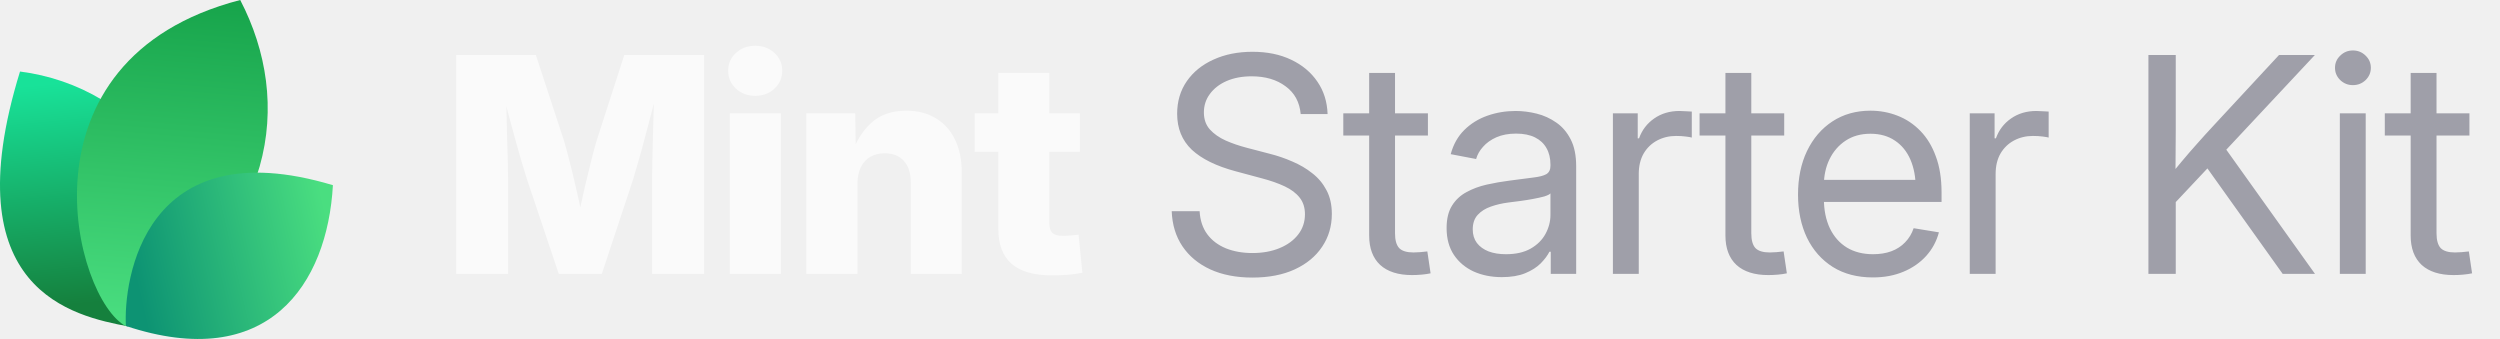
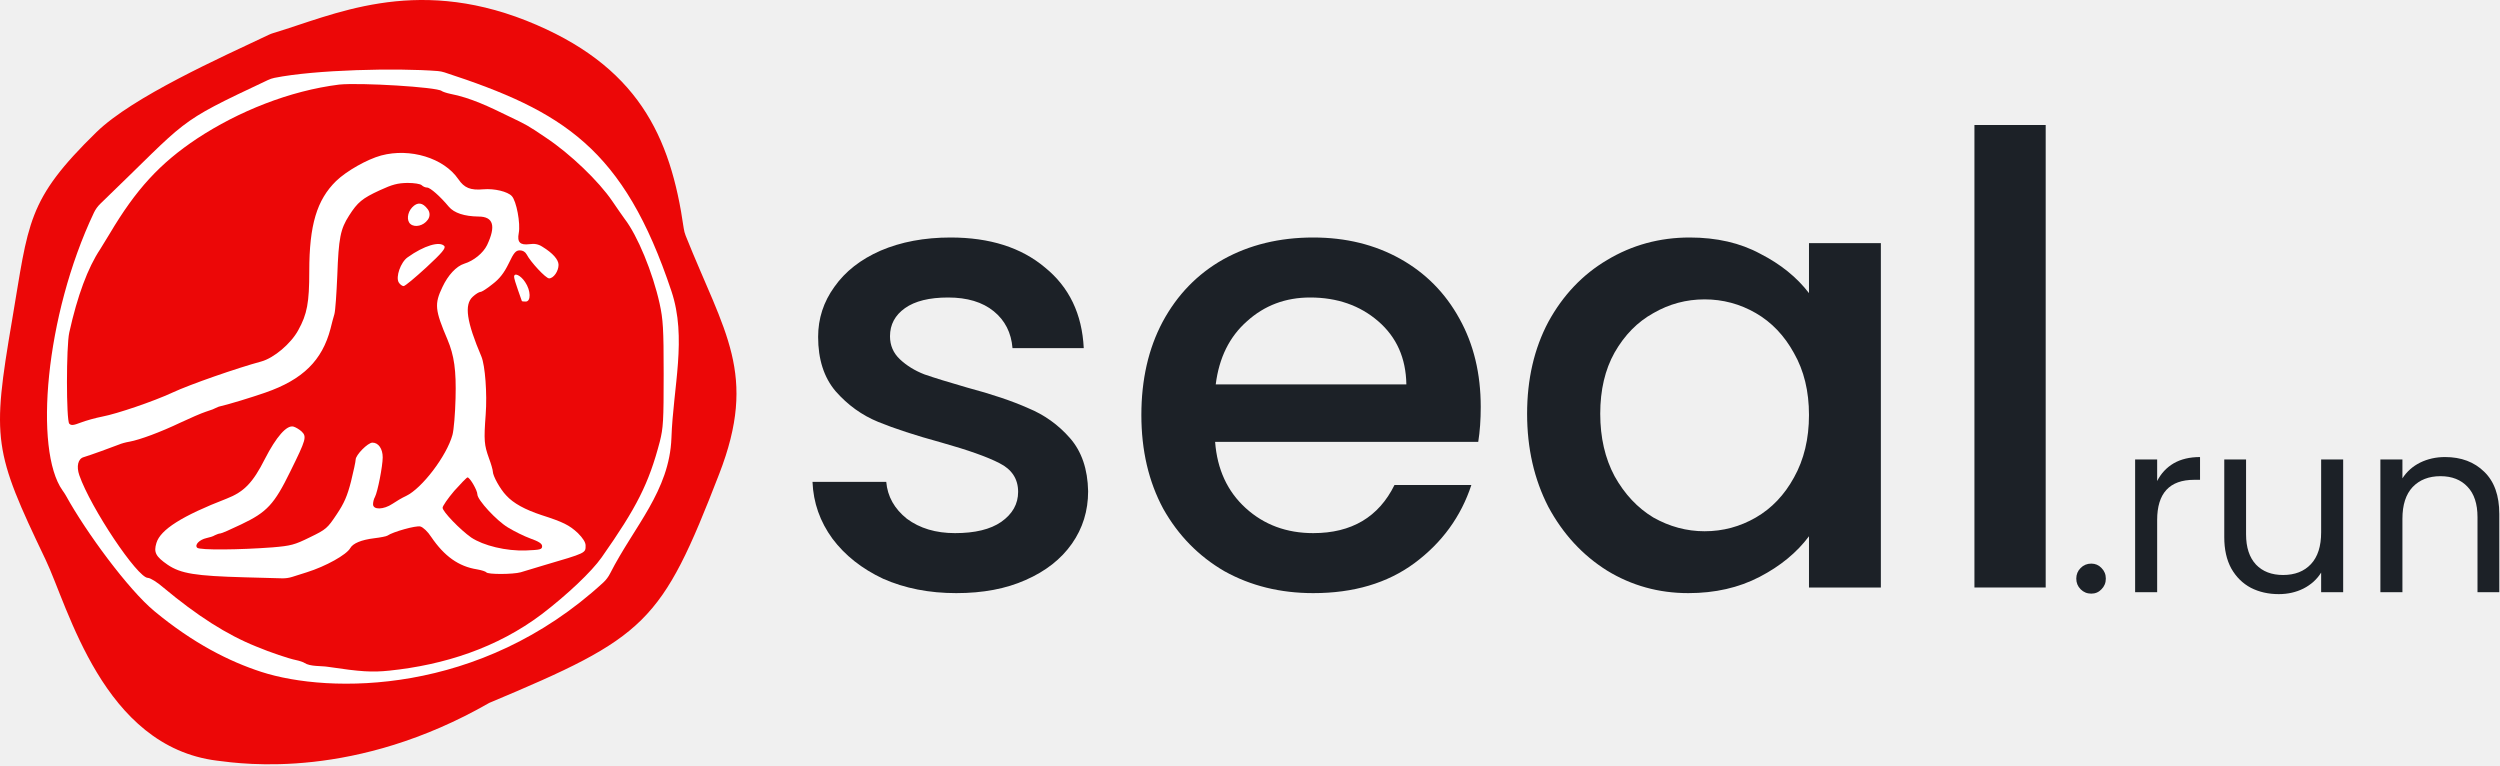
- <svg xmlns="http://www.w3.org/2000/svg" width="177" height="24" viewBox="0 0 177 24" fill="none">
-   <path d="M9.061 23.108C5.268 22.377 -3.391 20.627 1.417 5.064C9.634 6.099 16.973 14.064 9.061 23.108Z" fill="url(#paint0_linear_17557_2145)" />
-   <path d="M8.919 23.094C5.276 21.222 0.784 4.209 17.007 0C20.757 7.193 19.621 16.545 8.919 23.094Z" fill="url(#paint1_linear_17557_2145)" />
-   <path d="M8.914 23.079C8.735 19.882 10.159 9.085 23.57 13.111C23.181 20.123 18.984 26.418 8.914 23.079Z" fill="url(#paint2_linear_17557_2145)" />
-   <path d="M32.301 19.392V3.894H37.938L39.925 9.948C40.036 10.315 40.164 10.787 40.31 11.362C40.462 11.938 40.611 12.552 40.757 13.204C40.91 13.855 41.048 14.483 41.173 15.086C41.305 15.682 41.412 16.192 41.495 16.615H40.695C40.771 16.192 40.871 15.682 40.996 15.086C41.128 14.49 41.267 13.866 41.412 13.214C41.565 12.562 41.714 11.948 41.86 11.373C42.005 10.79 42.133 10.315 42.244 9.948L44.2 3.894H49.848V19.392H46.166V12.704C46.166 12.357 46.173 11.917 46.187 11.383C46.2 10.849 46.214 10.27 46.228 9.646C46.249 9.022 46.266 8.391 46.28 7.753C46.301 7.115 46.311 6.519 46.311 5.964H46.623C46.485 6.561 46.332 7.181 46.166 7.826C45.999 8.471 45.833 9.102 45.666 9.719C45.507 10.336 45.351 10.901 45.198 11.414C45.053 11.928 44.928 12.357 44.824 12.704L42.608 19.392H39.561L37.314 12.704C37.203 12.357 37.072 11.928 36.919 11.414C36.773 10.901 36.614 10.34 36.441 9.729C36.274 9.112 36.104 8.481 35.931 7.836C35.764 7.192 35.608 6.567 35.463 5.964H35.827C35.834 6.512 35.844 7.105 35.858 7.743C35.872 8.374 35.886 9.005 35.9 9.636C35.92 10.26 35.938 10.839 35.952 11.373C35.965 11.907 35.972 12.351 35.972 12.704V19.392H32.301ZM51.668 19.392V8.024H55.288V19.392H51.668ZM53.468 6.786C52.927 6.786 52.473 6.616 52.105 6.276C51.738 5.93 51.554 5.507 51.554 5.007C51.554 4.508 51.738 4.088 52.105 3.749C52.473 3.409 52.927 3.239 53.468 3.239C54.009 3.239 54.463 3.409 54.83 3.749C55.198 4.082 55.382 4.501 55.382 5.007C55.382 5.507 55.198 5.93 54.83 6.276C54.463 6.616 54.009 6.786 53.468 6.786ZM60.708 13.027V19.392H57.088V8.024H60.551L60.593 10.967H60.281C60.593 10.024 61.061 9.268 61.685 8.7C62.309 8.124 63.138 7.836 64.171 7.836C64.975 7.836 65.672 8.017 66.262 8.377C66.851 8.731 67.302 9.234 67.614 9.885C67.933 10.537 68.092 11.307 68.092 12.194V19.392H64.483V12.912C64.483 12.26 64.32 11.754 63.994 11.394C63.675 11.033 63.221 10.853 62.632 10.853C62.25 10.853 61.914 10.936 61.623 11.102C61.332 11.269 61.106 11.515 60.947 11.841C60.787 12.16 60.708 12.555 60.708 13.027ZM76.456 8.024V10.749H69.008V8.024H76.456ZM70.683 5.163H74.292V15.783C74.292 16.102 74.361 16.334 74.5 16.48C74.646 16.625 74.899 16.698 75.259 16.698C75.405 16.698 75.596 16.688 75.831 16.667C76.074 16.646 76.251 16.629 76.362 16.615L76.632 19.309C76.313 19.378 75.963 19.427 75.582 19.455C75.207 19.482 74.836 19.496 74.469 19.496C73.2 19.496 72.25 19.222 71.619 18.674C70.995 18.127 70.683 17.308 70.683 16.22V5.163Z" fill="#FAFAFA" />
-   <path d="M88.667 19.652C87.523 19.652 86.528 19.458 85.682 19.07C84.843 18.681 84.188 18.137 83.716 17.437C83.245 16.736 82.992 15.908 82.957 14.951H84.933C84.968 15.596 85.148 16.14 85.474 16.584C85.8 17.021 86.24 17.354 86.795 17.582C87.35 17.804 87.974 17.915 88.667 17.915C89.388 17.915 90.026 17.801 90.581 17.572C91.143 17.343 91.583 17.024 91.902 16.615C92.228 16.199 92.391 15.717 92.391 15.169C92.391 14.698 92.266 14.306 92.017 13.994C91.767 13.675 91.413 13.408 90.956 13.193C90.498 12.978 89.954 12.787 89.323 12.621L87.502 12.132C86.123 11.765 85.082 11.255 84.382 10.603C83.689 9.944 83.342 9.095 83.342 8.055C83.342 7.174 83.571 6.404 84.028 5.746C84.486 5.087 85.117 4.577 85.921 4.217C86.726 3.849 87.645 3.666 88.678 3.666C89.718 3.666 90.63 3.853 91.413 4.227C92.204 4.602 92.824 5.122 93.275 5.787C93.726 6.446 93.965 7.209 93.993 8.076H92.089C92.013 7.23 91.656 6.574 91.018 6.11C90.387 5.638 89.586 5.403 88.615 5.403C87.95 5.403 87.36 5.513 86.847 5.735C86.341 5.957 85.946 6.262 85.661 6.651C85.377 7.032 85.235 7.469 85.235 7.961C85.235 8.447 85.377 8.849 85.661 9.168C85.946 9.48 86.317 9.74 86.774 9.948C87.232 10.149 87.724 10.319 88.251 10.457L89.884 10.884C90.439 11.023 90.977 11.206 91.496 11.435C92.023 11.657 92.495 11.934 92.911 12.267C93.334 12.593 93.67 12.995 93.92 13.474C94.17 13.945 94.294 14.504 94.294 15.149C94.294 16.015 94.066 16.788 93.608 17.468C93.157 18.148 92.512 18.681 91.673 19.07C90.834 19.458 89.832 19.652 88.667 19.652ZM101.097 8.024V9.594H95.106V8.024H101.097ZM96.937 5.163H98.767V16.521C98.767 17 98.865 17.347 99.059 17.562C99.26 17.77 99.6 17.874 100.078 17.874C100.21 17.874 100.366 17.867 100.546 17.853C100.733 17.832 100.903 17.815 101.056 17.801L101.285 19.351C101.097 19.392 100.886 19.423 100.65 19.444C100.414 19.465 100.189 19.475 99.974 19.475C98.996 19.475 98.244 19.236 97.717 18.758C97.197 18.272 96.937 17.579 96.937 16.677V5.163ZM106.33 19.621C105.595 19.621 104.932 19.489 104.343 19.226C103.754 18.955 103.285 18.564 102.939 18.05C102.592 17.53 102.419 16.896 102.419 16.147C102.419 15.495 102.547 14.965 102.804 14.556C103.06 14.146 103.403 13.828 103.833 13.599C104.263 13.363 104.742 13.186 105.269 13.068C105.796 12.95 106.333 12.857 106.881 12.787C107.574 12.69 108.132 12.617 108.555 12.569C108.978 12.52 109.287 12.441 109.481 12.33C109.675 12.212 109.772 12.014 109.772 11.737V11.654C109.772 11.203 109.679 10.815 109.492 10.489C109.311 10.163 109.041 9.91 108.68 9.729C108.32 9.549 107.872 9.459 107.338 9.459C106.805 9.459 106.34 9.546 105.945 9.719C105.556 9.892 105.241 10.118 104.998 10.395C104.755 10.665 104.593 10.953 104.509 11.258L102.71 10.915C102.897 10.222 103.22 9.65 103.677 9.199C104.135 8.748 104.679 8.412 105.31 8.19C105.941 7.968 106.607 7.857 107.307 7.857C107.8 7.857 108.295 7.92 108.795 8.044C109.301 8.169 109.765 8.381 110.188 8.679C110.611 8.97 110.951 9.369 111.208 9.875C111.464 10.374 111.593 11.005 111.593 11.768V19.392H109.793V17.822H109.7C109.568 18.085 109.363 18.359 109.086 18.643C108.809 18.921 108.444 19.153 107.994 19.34C107.543 19.527 106.988 19.621 106.33 19.621ZM106.621 17.998C107.321 17.998 107.904 17.867 108.368 17.603C108.84 17.333 109.19 16.986 109.419 16.563C109.654 16.133 109.772 15.682 109.772 15.211V13.692C109.703 13.769 109.554 13.841 109.325 13.911C109.096 13.973 108.829 14.032 108.524 14.088C108.226 14.143 107.921 14.192 107.609 14.233C107.304 14.275 107.033 14.309 106.798 14.337C106.354 14.393 105.938 14.49 105.549 14.628C105.168 14.76 104.86 14.954 104.624 15.211C104.388 15.467 104.27 15.811 104.27 16.241C104.27 16.615 104.367 16.934 104.561 17.198C104.762 17.461 105.04 17.662 105.393 17.801C105.747 17.933 106.156 17.998 106.621 17.998ZM114.193 19.392V8.024H115.951V9.792H116.045C116.253 9.209 116.61 8.741 117.116 8.388C117.622 8.034 118.219 7.857 118.905 7.857C119.058 7.857 119.217 7.864 119.384 7.878C119.55 7.885 119.682 7.892 119.779 7.899V9.74C119.716 9.719 119.578 9.695 119.363 9.667C119.155 9.639 118.922 9.625 118.666 9.625C118.174 9.625 117.726 9.733 117.324 9.948C116.922 10.163 116.603 10.471 116.367 10.874C116.138 11.276 116.024 11.758 116.024 12.319V19.392H114.193ZM126.322 8.024V9.594H120.33V8.024H126.322ZM122.161 5.163H123.992V16.521C123.992 17 124.089 17.347 124.283 17.562C124.484 17.77 124.824 17.874 125.302 17.874C125.434 17.874 125.59 17.867 125.77 17.853C125.958 17.832 126.127 17.815 126.28 17.801L126.509 19.351C126.322 19.392 126.11 19.423 125.874 19.444C125.639 19.465 125.413 19.475 125.198 19.475C124.221 19.475 123.468 19.236 122.941 18.758C122.421 18.272 122.161 17.579 122.161 16.677V5.163ZM132.604 19.642C131.502 19.642 130.555 19.396 129.765 18.903C128.974 18.404 128.364 17.714 127.934 16.834C127.511 15.946 127.3 14.927 127.3 13.775C127.3 12.611 127.511 11.584 127.934 10.697C128.364 9.802 128.964 9.102 129.734 8.596C130.51 8.089 131.408 7.836 132.428 7.836C133.1 7.836 133.738 7.954 134.341 8.19C134.952 8.426 135.489 8.783 135.954 9.261C136.425 9.74 136.793 10.343 137.056 11.071C137.327 11.792 137.462 12.645 137.462 13.63V14.296H128.433V12.735H136.463L135.631 13.297C135.631 12.541 135.506 11.876 135.257 11.3C135.007 10.725 134.643 10.277 134.165 9.958C133.686 9.632 133.107 9.469 132.428 9.469C131.748 9.469 131.162 9.632 130.67 9.958C130.177 10.284 129.796 10.725 129.526 11.279C129.262 11.827 129.13 12.441 129.13 13.12V14.046C129.13 14.864 129.273 15.572 129.557 16.168C129.841 16.757 130.243 17.211 130.763 17.53C131.283 17.842 131.901 17.998 132.615 17.998C133.093 17.998 133.523 17.929 133.905 17.79C134.293 17.645 134.619 17.433 134.882 17.156C135.153 16.879 135.354 16.546 135.486 16.157L137.275 16.449C137.108 17.08 136.81 17.634 136.38 18.113C135.95 18.591 135.413 18.966 134.768 19.236C134.123 19.507 133.402 19.642 132.604 19.642ZM139.459 19.392V8.024H141.217V9.792H141.311C141.519 9.209 141.876 8.741 142.382 8.388C142.888 8.034 143.485 7.857 144.171 7.857C144.324 7.857 144.483 7.864 144.649 7.878C144.816 7.885 144.948 7.892 145.045 7.899V9.74C144.982 9.719 144.844 9.695 144.629 9.667C144.421 9.639 144.188 9.625 143.932 9.625C143.439 9.625 142.992 9.733 142.59 9.948C142.188 10.163 141.869 10.471 141.633 10.874C141.404 11.276 141.29 11.758 141.29 12.319V19.392H139.459ZM153.429 14.961V12.715C153.783 12.257 154.136 11.82 154.49 11.404C154.844 10.981 155.204 10.565 155.572 10.156C155.939 9.74 156.314 9.327 156.695 8.918L161.355 3.894H163.893L157.277 10.967H157.184L153.429 14.961ZM152.108 19.392V3.894H154.043V9.241L154.022 12.559L154.043 13.505V19.392H152.108ZM161.615 19.392L155.967 11.477L157.173 9.969L163.903 19.392H161.615ZM165.661 19.392V8.024H167.492V19.392H165.661ZM166.587 6.027C166.24 6.027 165.942 5.909 165.692 5.673C165.443 5.43 165.318 5.139 165.318 4.799C165.318 4.459 165.443 4.172 165.692 3.936C165.942 3.693 166.24 3.572 166.587 3.572C166.934 3.572 167.232 3.693 167.482 3.936C167.731 4.172 167.856 4.459 167.856 4.799C167.856 5.139 167.731 5.43 167.482 5.673C167.232 5.909 166.934 6.027 166.587 6.027ZM174.836 8.024V9.594H168.844V8.024H174.836ZM170.675 5.163H172.506V16.521C172.506 17 172.603 17.347 172.797 17.562C172.998 17.77 173.338 17.874 173.816 17.874C173.948 17.874 174.104 17.867 174.284 17.853C174.472 17.832 174.641 17.815 174.794 17.801L175.023 19.351C174.836 19.392 174.624 19.423 174.388 19.444C174.153 19.465 173.927 19.475 173.712 19.475C172.735 19.475 171.982 19.236 171.455 18.758C170.935 18.272 170.675 17.579 170.675 16.677V5.163Z" fill="#9F9FA9" />
-   <defs>
-     <linearGradient id="paint0_linear_17557_2145" x1="3.776" y1="5.916" x2="5.232" y2="21.559" gradientUnits="userSpaceOnUse">
-       <stop stop-color="#18E299" />
-       <stop offset="1" stop-color="#15803D" />
-     </linearGradient>
-     <linearGradient id="paint1_linear_17557_2145" x1="12.171" y1="-0.718" x2="10.19" y2="22.983" gradientUnits="userSpaceOnUse">
-       <stop stop-color="#16A34A" />
-       <stop offset="1" stop-color="#4ADE80" />
-     </linearGradient>
-     <linearGradient id="paint2_linear_17557_2145" x1="23.133" y1="15.353" x2="9.338" y2="18.52" gradientUnits="userSpaceOnUse">
-       <stop stop-color="#4ADE80" />
-       <stop offset="1" stop-color="#0D9373" />
-     </linearGradient>
-   </defs>
+ <svg xmlns="http://www.w3.org/2000/svg" width="1600" height="490" viewBox="0 0 1600 490" fill="none">
+   <circle cx="233.086" cy="240.377" r="213.171" fill="white" />
+   <path d="M217.105 54.124C185.24 58.107 152.56 71.311 126.208 88.628C102.217 104.581 87.005 121.276 70.187 149.596C67.961 153.306 65.24 157.759 64.127 159.49C56.212 171.362 49.534 189.294 44.34 212.791C42.361 221.448 42.361 269.184 44.34 271.163C45.577 272.399 46.937 272.276 51.76 270.421C54.975 269.184 61.159 267.453 65.611 266.587C74.762 264.856 98.136 256.941 110.379 251.252C121.509 246.058 151.684 235.546 167.266 231.341C175.305 229.115 186.188 219.964 190.887 211.307C196.576 201.043 197.936 193.746 197.936 173.588C197.936 144.031 202.759 127.954 215.126 115.835C221.804 109.404 234.913 101.984 243.941 99.511C262.491 94.564 284.01 101.118 293.285 114.598C297.118 120.287 301.076 121.895 309.362 121.153C316.411 120.534 324.944 122.637 327.541 125.481C330.509 128.573 333.23 143.042 331.993 149.225C330.88 155.038 332.859 157.017 338.795 156.275C342.134 155.78 344.607 156.275 347.081 157.882C353.759 161.963 357.469 166.168 357.469 169.507C357.469 173.588 354.253 178.164 351.409 178.164C349.307 178.164 339.537 167.652 337.063 162.829C336.198 161.221 334.59 160.232 332.735 160.232C330.138 160.232 328.901 161.592 325.562 168.641C322.594 174.701 319.75 178.411 315.174 181.874C311.835 184.595 308.372 186.821 307.507 186.821C306.641 186.821 304.415 188.181 302.56 189.912C296.995 194.983 298.602 205.866 308.125 228.25C310.475 233.938 311.835 251.87 310.846 265.227C309.609 281.922 309.856 284.643 312.948 293.299C314.308 296.886 315.421 300.843 315.421 301.832C315.421 304.553 320.121 313.086 323.955 317.044C328.53 322.114 336.074 326.195 346.586 329.658C360.437 334.11 364.394 336.089 369.836 341.159C373.051 344.374 374.782 347.095 374.782 349.074C374.782 354.021 375.401 353.773 347.575 361.935C341.763 363.667 335.332 365.645 333.23 366.264C328.407 367.624 312.082 367.748 311.217 366.264C310.846 365.769 308.249 364.903 305.404 364.409C293.532 362.554 284.381 355.999 275.971 343.632C273.745 340.17 270.777 337.449 269.046 336.954C266.201 336.212 251.361 340.417 248.022 342.767C247.404 343.261 243.446 344.003 239.365 344.498C231.327 345.488 225.885 347.714 224.154 350.805C221.804 355.01 208.572 362.43 196.329 366.264L187.053 369.203C184.925 369.877 182.699 370.19 180.467 370.129L156.631 369.479C125.095 368.614 115.697 367.13 107.287 361.441C99.62 356.123 98.259 353.526 100.114 347.466C102.711 338.933 116.562 330.153 145.006 319.146C156.136 314.818 161.825 309.005 169.492 293.794C176.789 279.572 183.467 271.905 187.795 273.018C189.156 273.389 191.505 274.749 192.99 276.109C196.452 279.448 195.958 281.18 185.817 301.709C175.552 322.732 170.853 327.803 154.405 335.594C147.727 338.809 141.791 341.406 141.049 341.406C140.307 341.406 138.823 341.901 137.586 342.519C136.473 343.261 134 344.003 132.145 344.374C127.692 345.364 124.353 348.703 126.208 350.558C127.816 352.166 153.416 351.918 174.439 350.311C186.188 349.321 188.537 348.703 198.307 343.88C208.819 338.809 209.561 338.067 215.497 329.163C220.32 321.99 222.299 317.291 224.649 308.14C226.256 301.585 227.617 295.402 227.617 294.165C227.617 291.197 235.408 283.282 238.376 283.282C242.21 283.282 244.93 287.24 244.93 292.681C244.93 298.246 241.715 314.694 239.984 318.033C239.242 319.27 238.747 321.372 238.747 322.732C238.747 326.443 245.549 326.195 251.114 322.485C253.463 320.877 257.421 318.528 259.894 317.415C270.035 312.592 285.865 291.815 289.575 278.335C290.44 275.244 291.306 264.732 291.553 254.962C292.048 237.03 290.688 227.508 286.359 217.243C278.321 198.322 277.95 194.612 283.144 183.729C286.73 176.061 292.048 170.373 297.118 168.765C303.178 166.91 309.238 161.963 311.711 156.893C317.524 144.65 315.792 138.59 306.27 138.59C297.242 138.466 290.688 136.364 287.225 132.283C281.784 125.728 275.353 120.04 273.374 120.04C272.261 120.04 270.777 119.421 269.911 118.556C269.046 117.69 265.088 117.072 260.76 117.072C254.453 117.195 251.114 118.061 243.075 121.771C231.821 126.965 228.853 129.438 223.412 137.972C217.847 146.628 216.734 152.317 215.868 176.309C215.374 187.81 214.632 198.94 214.013 201.043C213.395 203.021 212.282 207.226 211.54 210.318C206.222 230.723 193.732 242.966 169.863 251.252C160.959 254.344 146.861 258.672 140.43 260.156C140.279 260.186 140.099 260.239 139.901 260.306C138.568 260.76 137.357 261.534 136.04 262.036C134.853 262.489 133.294 263.011 131.774 263.495C129.053 264.361 121.633 267.576 115.326 270.544C102.588 276.604 89.603 281.427 82.924 282.664C80.575 283.035 77.483 283.901 76.123 284.519C72.784 285.879 57.078 291.568 53.615 292.557C49.905 293.547 48.792 298.493 50.771 304.182C58.067 325.082 87.995 369.85 94.673 369.85C96.157 369.85 100.609 372.571 104.566 376.034C126.208 394.089 145.13 406.209 163.927 413.753C173.079 417.586 184.951 421.544 189.279 422.409C191.629 422.904 194.226 423.77 194.845 424.264C198.47 426.681 205.636 426.094 209.685 426.738C231.079 429.953 238.129 430.324 249.135 429.211C284.391 425.534 318.104 414.642 346.71 393.1C363.034 380.609 378.616 365.893 385.047 356.741C407.555 324.711 415.222 309.5 422.271 282.664C424.497 273.76 424.745 269.431 424.745 239.38C424.745 210.07 424.373 204.505 422.147 194.241C417.695 174.206 408.049 150.833 399.763 140.074C397.908 137.477 394.322 132.406 391.849 128.696C383.192 115.959 364.889 98.398 349.43 88.133C337.558 80.095 337.187 79.971 325.315 74.282C313.484 68.493 301.21 62.549 288.214 60.06C285.865 59.566 283.268 58.7 282.649 58.205C279.558 55.732 230.708 52.764 217.105 54.124ZM273.745 133.891L273.804 133.969C275.303 135.967 275.278 138.721 273.745 140.692C271.024 144.526 265.583 145.763 262.739 143.413C260.142 141.311 260.636 136.117 263.728 132.777C267.191 129.067 270.53 129.562 273.745 133.891ZM284.381 157.511C285.37 158.872 282.897 161.84 272.879 171.115C265.707 177.669 259.276 183.111 258.287 183.111C257.421 183.111 255.937 181.998 255.195 180.761C253.092 177.298 256.432 167.776 260.884 164.684C271.395 157.14 281.536 154.172 284.381 157.511ZM336.074 180.514C339.784 185.955 339.908 193.004 336.445 193.004C335.085 193.004 333.972 192.88 333.972 192.633C333.972 192.509 332.859 189.294 331.498 185.584C330.138 181.874 329.025 178.04 329.025 177.175C329.025 174.206 333.23 176.185 336.074 180.514Z" fill="#EC0707" />
+   <path d="M290.688 314.2C286.607 319.023 283.268 323.846 283.268 324.959C283.268 327.432 294.522 339.057 301.571 344.004C309.362 349.198 323.955 352.784 336.693 352.29C345.72 351.919 346.957 351.671 346.957 349.569C346.957 347.961 344.978 346.601 339.413 344.622C335.332 343.138 328.901 339.923 325.068 337.573C317.648 333.121 305.528 319.888 305.528 316.426C305.528 313.829 300.705 305.543 299.221 305.543C298.726 305.543 294.893 309.5 290.688 314.2Z" fill="#EC0707" />
+   <path d="M174.994 21.13C173.965 21.437 172.989 21.807 172.018 22.268C141.66 36.674 84.897 61.941 61.712 84.593C16.968 128.265 18.434 142.025 7.701 205.107C-5.271 281.354 -4.167 288.541 29.119 358.068C43.765 388.661 65.793 477.844 139.029 486.84C156.034 489.058 227.468 498.978 313.139 449.845C413.707 407.668 423.193 399.176 460.271 303.373C485.199 239.125 463.677 213.095 438.823 150.829C438.227 149.337 437.813 147.745 437.587 146.154C429.163 87.069 408.281 41.636 336.765 13.183C264.211 -15.43 213.019 9.767 174.994 21.13ZM280.196 45.469C281.673 45.585 283.142 45.893 284.55 46.353C360.427 71.126 399.199 94.887 429.719 186.366C439.755 216.313 430.834 247.646 429.719 280.228C428.508 314.205 405.766 336.964 390.522 366.914C389.416 369.086 387.966 371.101 386.173 372.751C307.317 445.333 210.507 444.049 167.223 430.001C146.744 423.354 123.668 411.742 98.818 391.161C82.11 377.323 55.051 340.559 42.228 317.273C41.551 316.044 40.76 314.917 39.949 313.771C21.842 288.19 28.631 202.415 60.176 135.976C61.179 133.864 62.626 131.923 64.312 130.302C121.953 74.888 110.965 79.741 171.404 51.259C172.736 50.632 174.171 50.126 175.613 49.835C201.788 44.563 254.218 43.426 280.196 45.469Z" fill="#EC0707" />
+   <path d="M612 379.6C594.667 379.6 579.067 376.534 565.2 370.4C551.6 364 540.8 355.467 532.8 344.8C524.8 333.867 520.533 321.734 520 308.4H567.2C568 317.734 572.4 325.6 580.4 332C588.667 338.134 598.933 341.2 611.2 341.2C624 341.2 633.867 338.8 640.8 334C648 328.934 651.6 322.534 651.6 314.8C651.6 306.534 647.6 300.4 639.6 296.4C631.867 292.4 619.467 288 602.4 283.2C585.867 278.667 572.4 274.267 562 270C551.6 265.734 542.533 259.2 534.8 250.4C527.333 241.6 523.6 230 523.6 215.6C523.6 203.867 527.067 193.2 534 183.6C540.933 173.734 550.8 166 563.6 160.4C576.667 154.8 591.6 152 608.4 152C633.467 152 653.6 158.4 668.8 171.2C684.267 183.734 692.533 200.934 693.6 222.8H648C647.2 212.934 643.2 205.067 636 199.2C628.8 193.334 619.067 190.4 606.8 190.4C594.8 190.4 585.6 192.667 579.2 197.2C572.8 201.734 569.6 207.734 569.6 215.2C569.6 221.067 571.733 226 576 230C580.267 234 585.467 237.2 591.6 239.6C597.733 241.734 606.8 244.534 618.8 248C634.8 252.267 647.867 256.667 658 261.2C668.4 265.467 677.333 271.867 684.8 280.4C692.267 288.934 696.133 300.267 696.4 314.4C696.4 326.934 692.933 338.134 686 348C679.067 357.867 669.2 365.6 656.4 371.2C643.867 376.8 629.067 379.6 612 379.6Z" fill="#1C2127" />
+   <path d="M947.672 260.4C947.672 268.667 947.139 276.134 946.072 282.8H777.672C779.005 300.4 785.539 314.534 797.272 325.2C809.005 335.867 823.405 341.2 840.472 341.2C865.005 341.2 882.339 330.934 892.472 310.4H941.672C935.005 330.667 922.872 347.334 905.272 360.4C887.939 373.2 866.339 379.6 840.472 379.6C819.405 379.6 800.472 374.934 783.672 365.6C767.139 356 754.072 342.667 744.472 325.6C735.139 308.267 730.472 288.267 730.472 265.6C730.472 242.934 735.005 223.067 744.072 206C753.405 188.667 766.339 175.334 782.872 166C799.672 156.667 818.872 152 840.472 152C861.272 152 879.805 156.534 896.072 165.6C912.339 174.667 925.005 187.467 934.072 204C943.139 220.267 947.672 239.067 947.672 260.4ZM900.072 246C899.805 229.2 893.805 215.734 882.072 205.6C870.339 195.467 855.805 190.4 838.472 190.4C822.739 190.4 809.272 195.467 798.072 205.6C786.872 215.467 780.205 228.934 778.072 246H900.072Z" fill="#1C2127" />
+   <path d="M977.347 264.8C977.347 242.667 981.88 223.067 990.947 206C1000.28 188.934 1012.81 175.734 1028.55 166.4C1044.55 156.8 1062.15 152 1081.35 152C1098.68 152 1113.75 155.467 1126.55 162.4C1139.61 169.067 1150.01 177.467 1157.75 187.6V155.6H1203.75V376H1157.75V343.2C1150.01 353.6 1139.48 362.267 1126.15 369.2C1112.81 376.134 1097.61 379.6 1080.55 379.6C1061.61 379.6 1044.28 374.8 1028.55 365.2C1012.81 355.334 1000.28 341.734 990.947 324.4C981.88 306.8 977.347 286.934 977.347 264.8ZM1157.75 265.6C1157.75 250.4 1154.55 237.2 1148.15 226C1142.01 214.8 1133.88 206.267 1123.75 200.4C1113.61 194.534 1102.68 191.6 1090.95 191.6C1079.21 191.6 1068.28 194.534 1058.15 200.4C1048.01 206 1039.75 214.4 1033.35 225.6C1027.21 236.534 1024.15 249.6 1024.15 264.8C1024.15 280 1027.21 293.334 1033.35 304.8C1039.75 316.267 1048.01 325.067 1058.15 331.2C1068.55 337.067 1079.48 340 1090.95 340C1102.68 340 1113.61 337.067 1123.75 331.2C1133.88 325.334 1142.01 316.8 1148.15 305.6C1154.55 294.134 1157.75 280.8 1157.75 265.6Z" fill="#1C2127" />
+   <path d="M1309.24 80V376H1263.64V80H1309.24Z" fill="#1C2127" />
+   <path d="M1338.43 379.93C1335.74 379.93 1333.47 379 1331.61 377.14C1329.75 375.28 1328.82 373.007 1328.82 370.32C1328.82 367.633 1329.75 365.36 1331.61 363.5C1333.47 361.64 1335.74 360.71 1338.43 360.71C1341.01 360.71 1343.18 361.64 1344.94 363.5C1346.8 365.36 1347.73 367.633 1347.73 370.32C1347.73 373.007 1346.8 375.28 1344.94 377.14C1343.18 379 1341.01 379.93 1338.43 379.93Z" fill="#1C2127" />
+   <path d="M1380.58 307.855C1383.06 302.998 1386.58 299.227 1391.12 296.54C1395.77 293.853 1401.41 292.51 1408.02 292.51V307.08H1404.3C1388.49 307.08 1380.58 315.657 1380.58 332.81V379H1366.48V294.06H1380.58V307.855Z" fill="#1C2127" />
+   <path d="M1499.63 294.06V379H1485.53V366.445C1482.84 370.785 1479.07 374.195 1474.21 376.675C1469.46 379.052 1464.19 380.24 1458.4 380.24C1451.79 380.24 1445.85 378.897 1440.58 376.21C1435.31 373.42 1431.12 369.287 1428.02 363.81C1425.02 358.333 1423.53 351.668 1423.53 343.815V294.06H1437.48V341.955C1437.48 350.325 1439.59 356.783 1443.83 361.33C1448.07 365.773 1453.85 367.995 1461.19 367.995C1468.73 367.995 1474.68 365.67 1479.02 361.02C1483.36 356.37 1485.53 349.602 1485.53 340.715V294.06H1499.63Z" fill="#1C2127" />
+   <path d="M1564.83 292.51C1575.17 292.51 1583.54 295.662 1589.94 301.965C1596.35 308.165 1599.55 317.155 1599.55 328.935V379H1585.6V330.95C1585.6 322.477 1583.48 316.018 1579.25 311.575C1575.01 307.028 1569.22 304.755 1561.89 304.755C1554.45 304.755 1548.51 307.08 1544.06 311.73C1539.72 316.38 1537.55 323.148 1537.55 332.035V379H1523.45V294.06H1537.55V306.15C1540.34 301.81 1544.11 298.452 1548.87 296.075C1553.72 293.698 1559.05 292.51 1564.83 292.51Z" fill="#1C2127" />
</svg>
